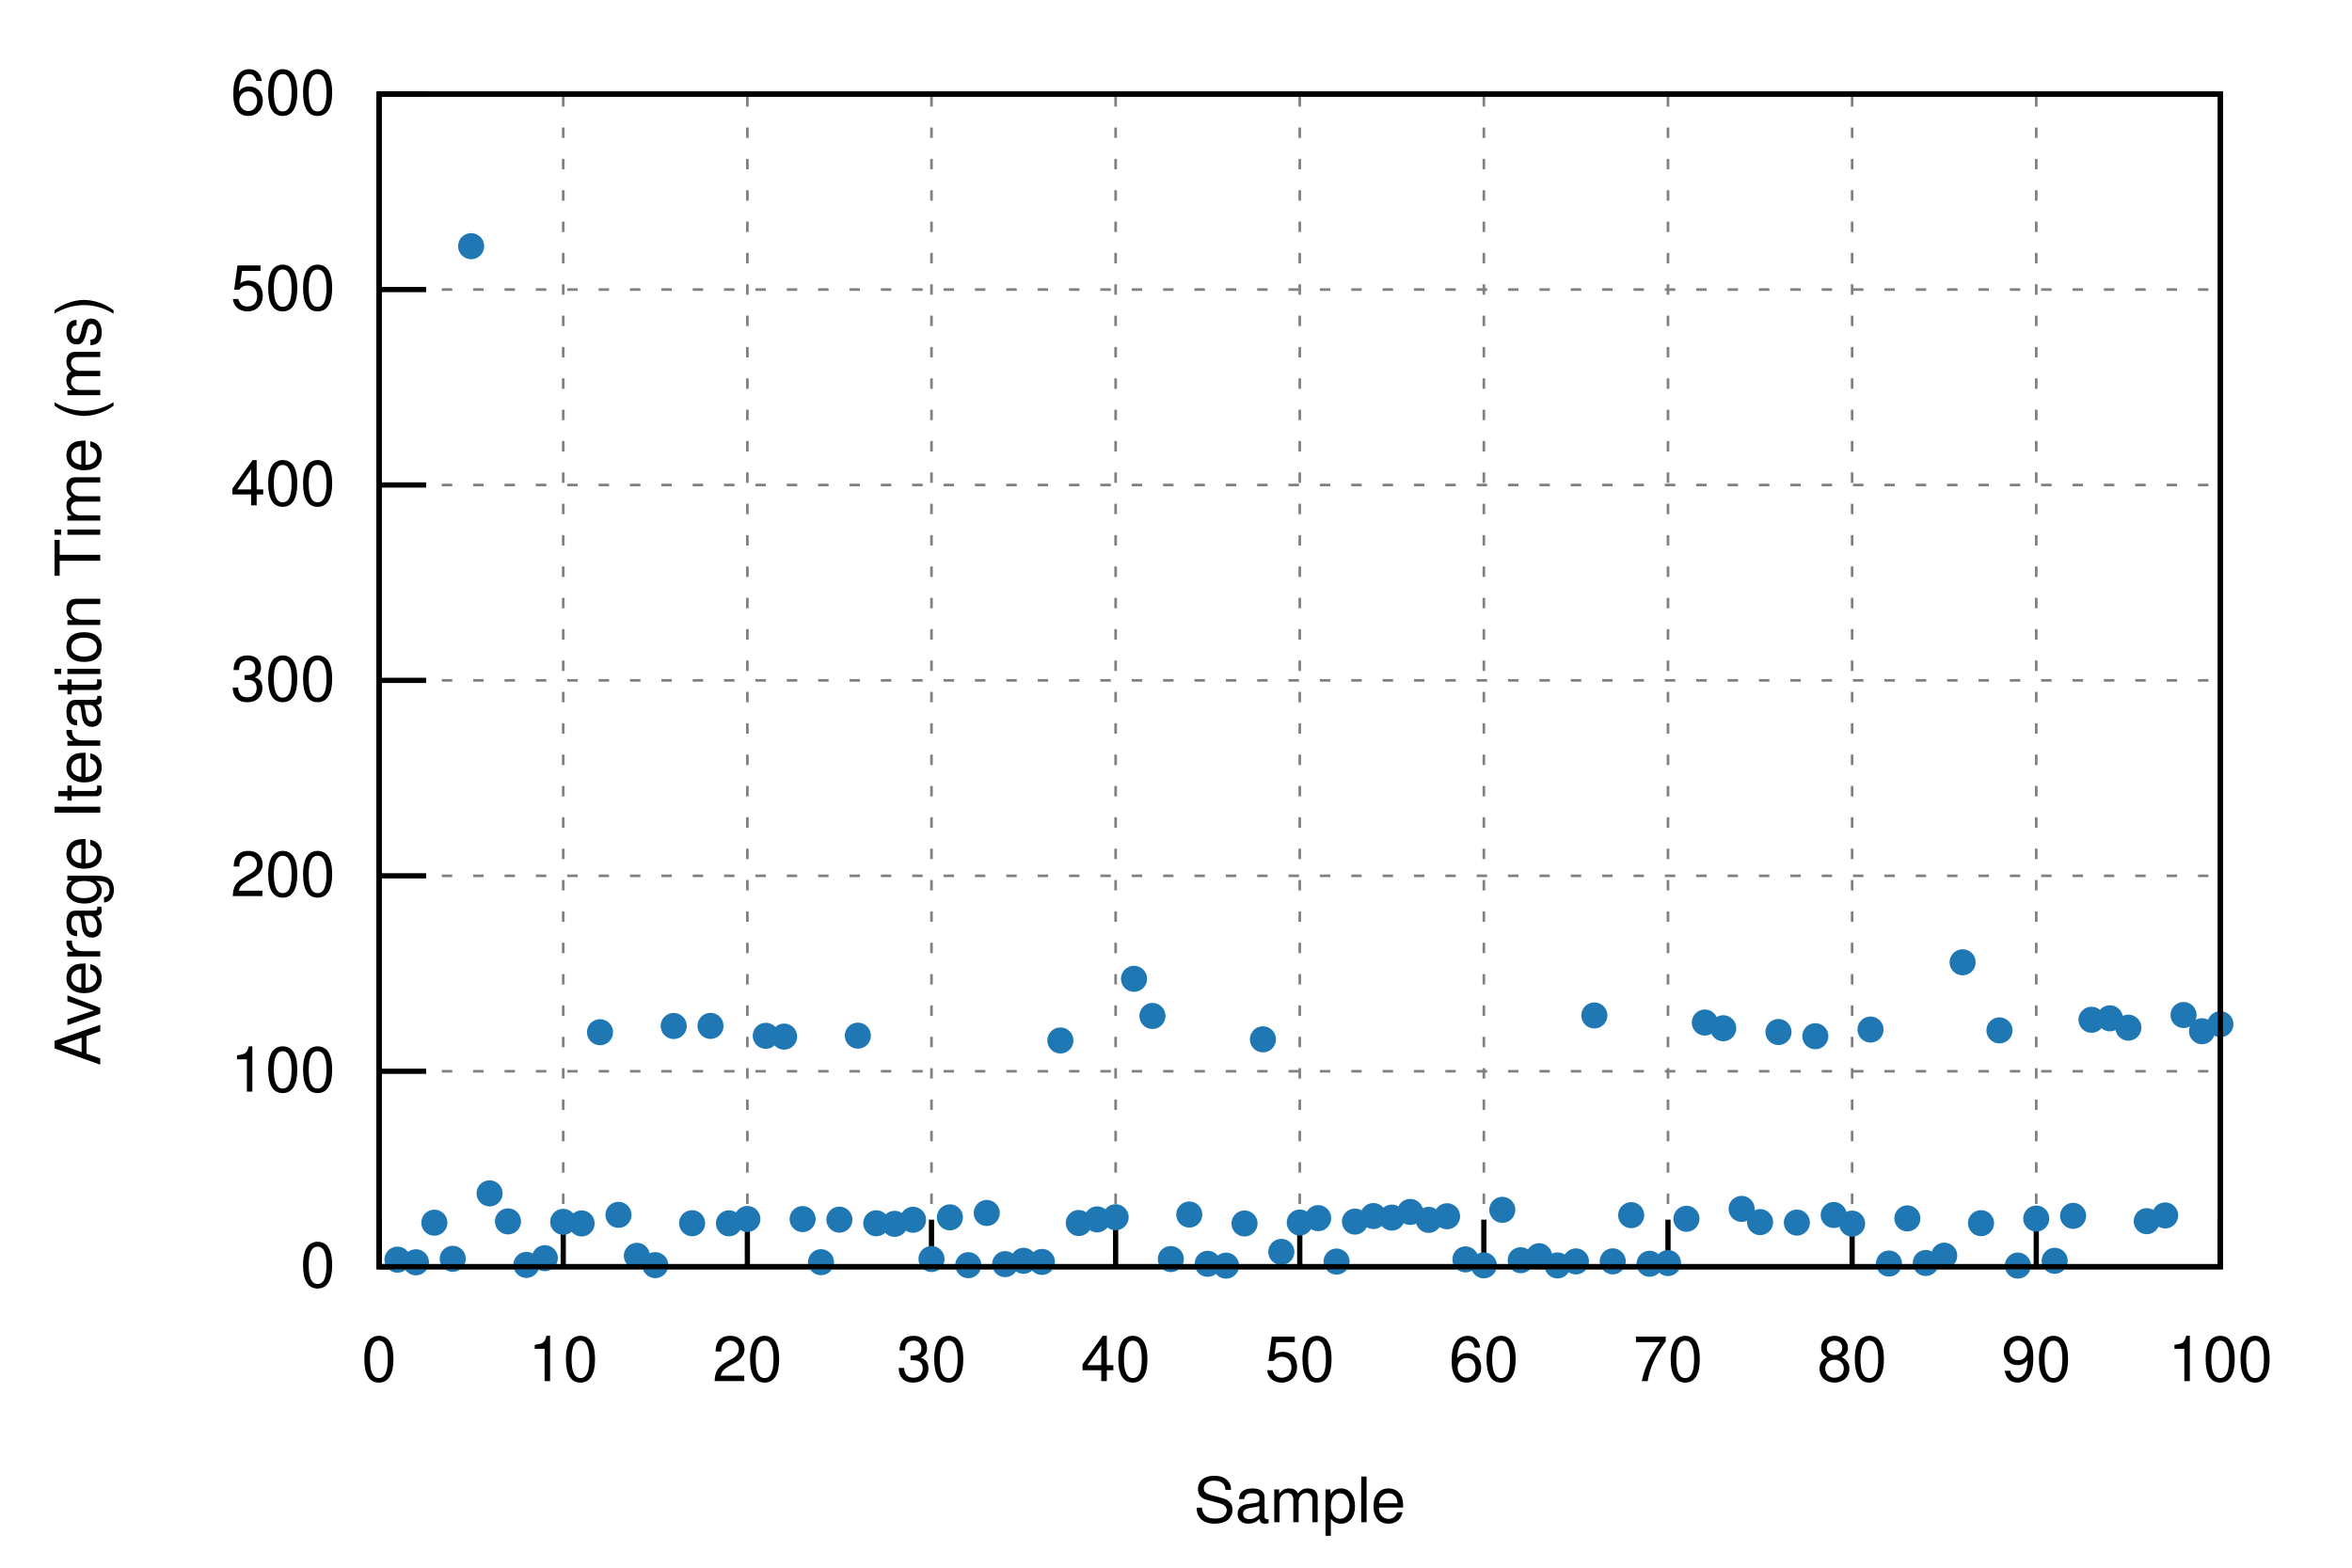
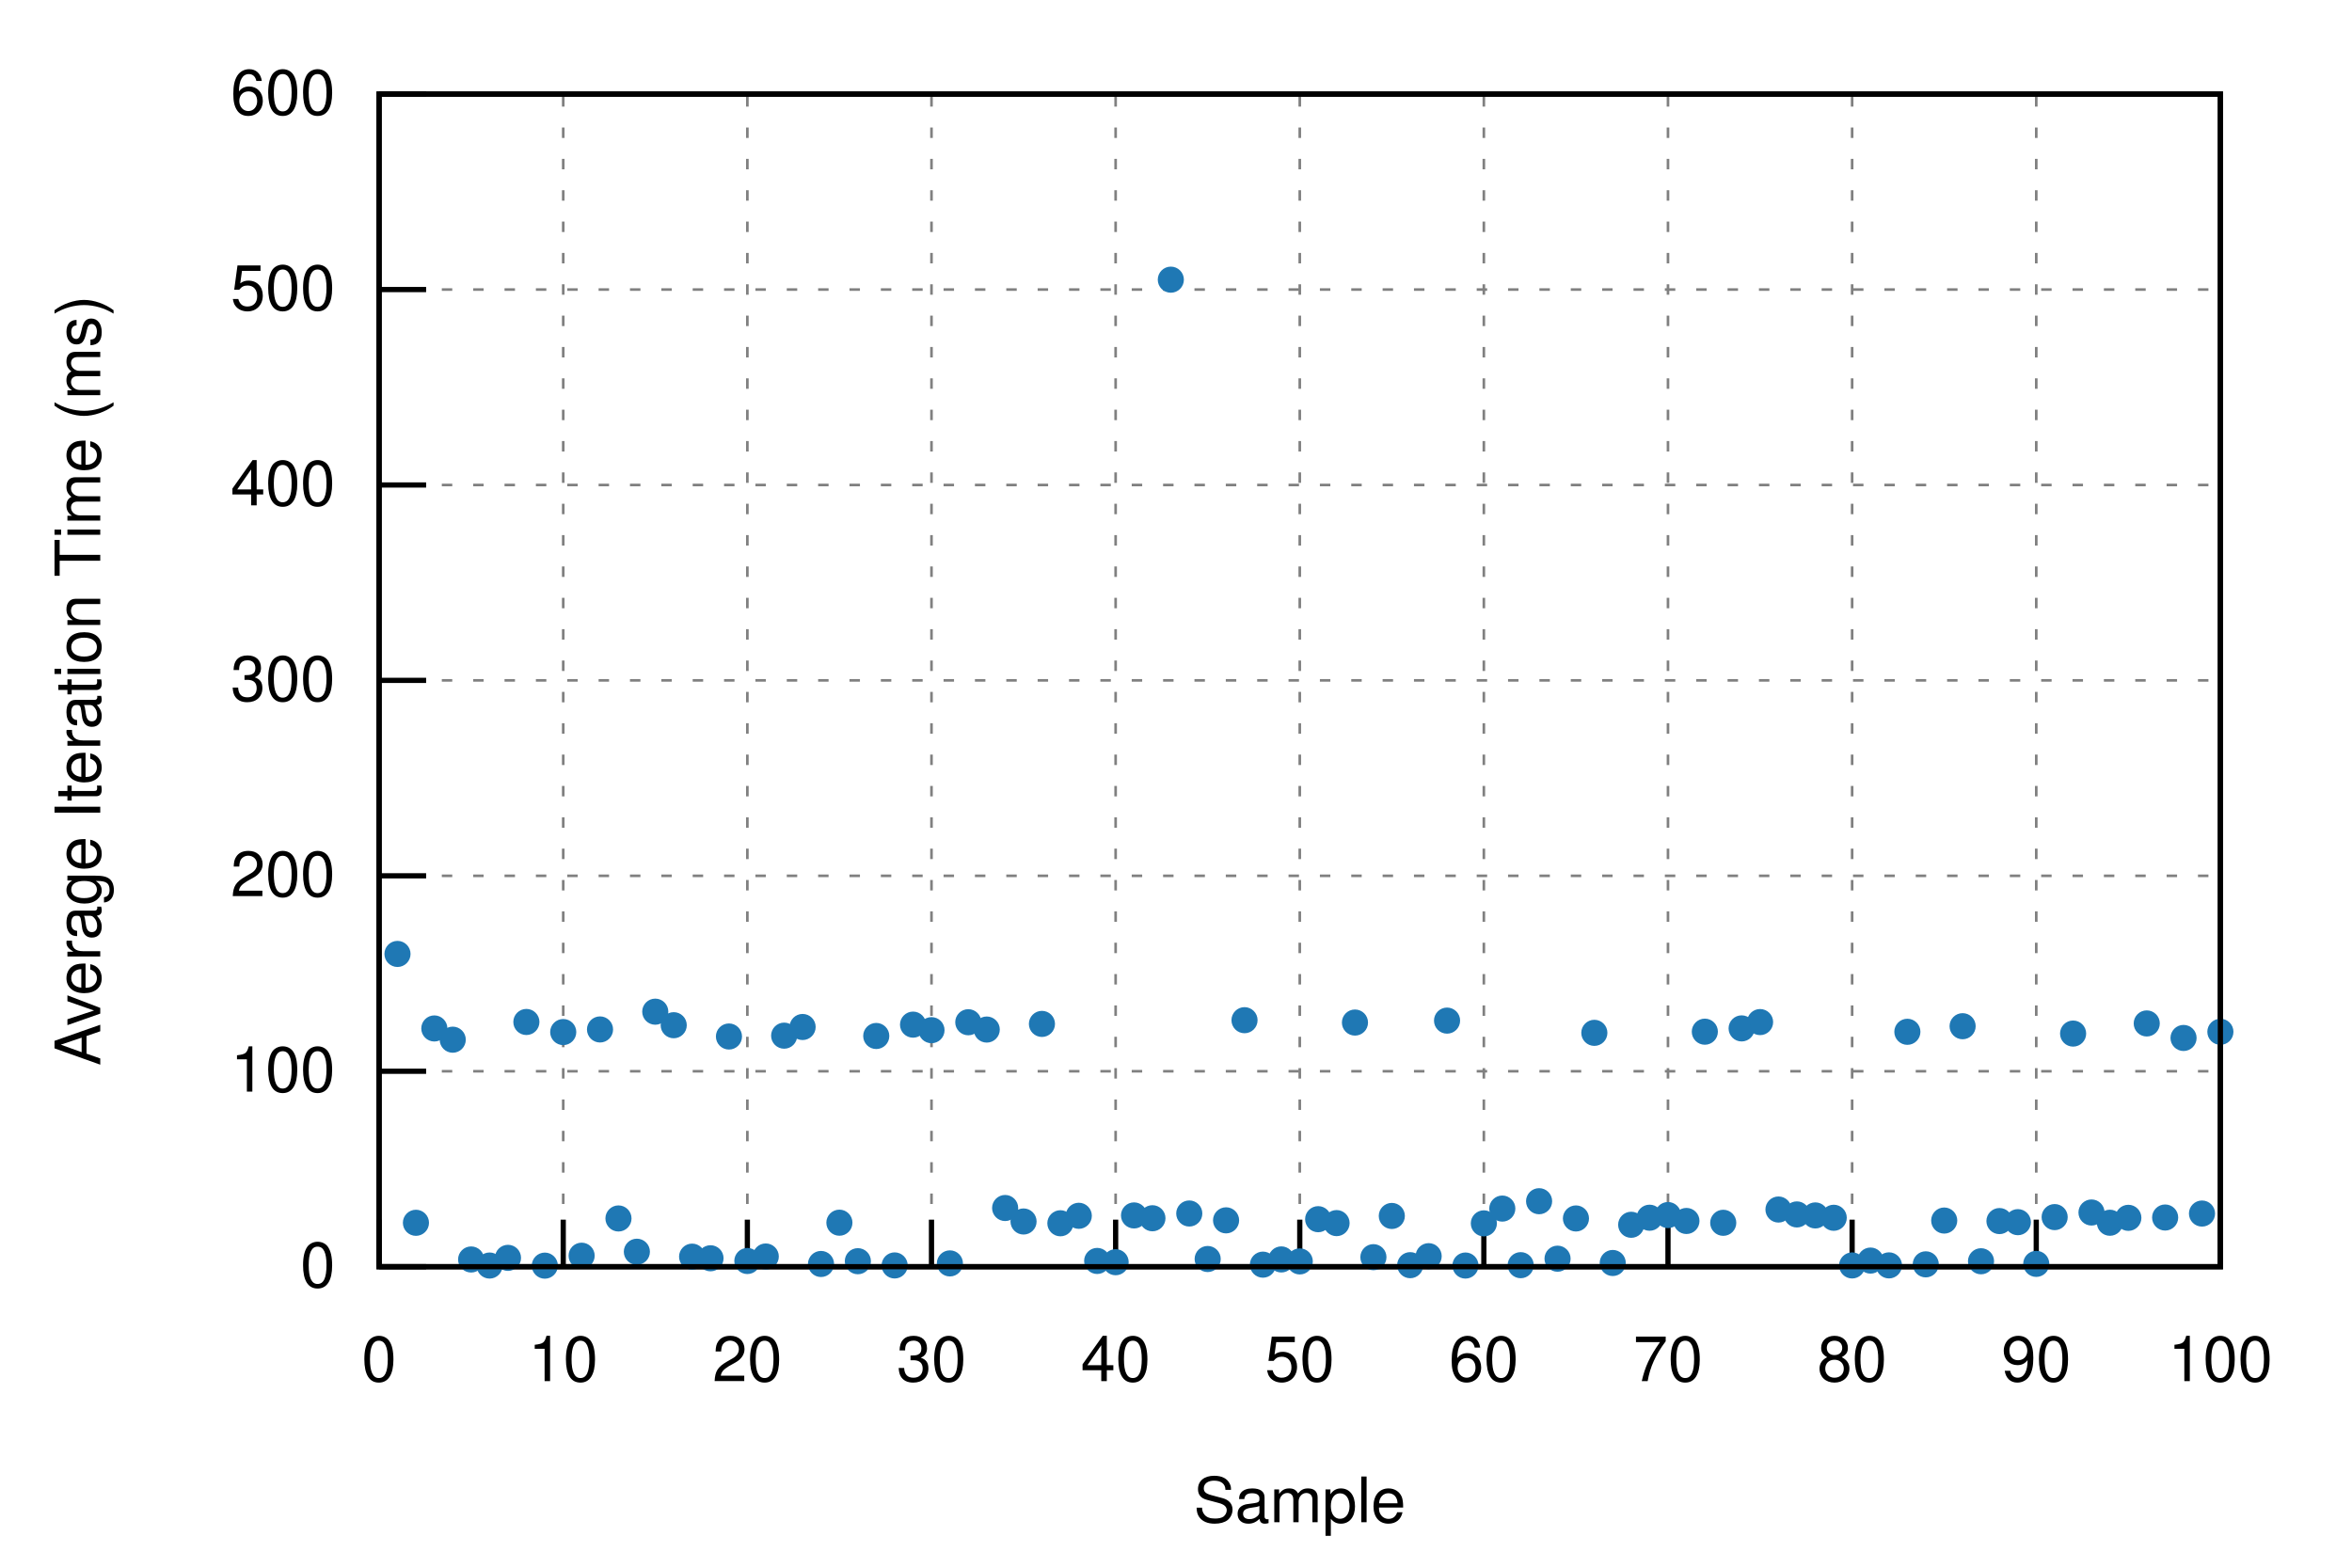
<svg xmlns="http://www.w3.org/2000/svg" xmlns:xlink="http://www.w3.org/1999/xlink" viewBox="0 0 450 300">
  <g id="gnuplot_canvas">
    <rect x="0" y="0" width="450" height="300" fill="none" />
    <defs>
      <circle id="gpDot" r="0.5" stroke-width="0.5" stroke="currentColor" />
      <path id="gpPt0" stroke-width="0.222" stroke="currentColor" d="M-1,0 h2 M0,-1 v2" />
      <path id="gpPt1" stroke-width="0.222" stroke="currentColor" d="M-1,-1 L1,1 M1,-1 L-1,1" />
      <path id="gpPt2" stroke-width="0.222" stroke="currentColor" d="M-1,0 L1,0 M0,-1 L0,1 M-1,-1 L1,1 M-1,1 L1,-1" />
      <rect id="gpPt3" stroke-width="0.222" stroke="currentColor" x="-1" y="-1" width="2" height="2" />
      <rect id="gpPt4" stroke-width="0.222" stroke="currentColor" fill="currentColor" x="-1" y="-1" width="2" height="2" />
      <circle id="gpPt5" stroke-width="0.222" stroke="currentColor" cx="0" cy="0" r="1" />
      <use xlink:href="#gpPt5" id="gpPt6" fill="currentColor" stroke="none" />
      <path id="gpPt7" stroke-width="0.222" stroke="currentColor" d="M0,-1.33 L-1.33,0.67 L1.33,0.67 z" />
      <use xlink:href="#gpPt7" id="gpPt8" fill="currentColor" stroke="none" />
      <use xlink:href="#gpPt7" id="gpPt9" stroke="currentColor" transform="rotate(180)" />
      <use xlink:href="#gpPt9" id="gpPt10" fill="currentColor" stroke="none" />
      <use xlink:href="#gpPt3" id="gpPt11" stroke="currentColor" transform="rotate(45)" />
      <use xlink:href="#gpPt11" id="gpPt12" fill="currentColor" stroke="none" />
      <path id="gpPt13" stroke-width="0.222" stroke="currentColor" d="M0,1.330 L1.265,0.411 L0.782,-1.067 L-0.782,-1.076 L-1.265,0.411 z" />
      <use xlink:href="#gpPt13" id="gpPt14" fill="currentColor" stroke="none" />
      <filter id="textbox" filterUnits="objectBoundingBox" x="0" y="0" height="1" width="1">
        <feFlood flood-color="white" flood-opacity="1" result="bgnd" />
        <feComposite in="SourceGraphic" in2="bgnd" operator="atop" />
      </filter>
      <filter id="greybox" filterUnits="objectBoundingBox" x="0" y="0" height="1" width="1">
        <feFlood flood-color="lightgrey" flood-opacity="1" result="grey" />
        <feComposite in="SourceGraphic" in2="grey" operator="atop" />
      </filter>
    </defs>
    <g fill="none" color="white" stroke="currentColor" stroke-width="1.00" stroke-linecap="butt" stroke-linejoin="miter">
</g>
    <g fill="none" color="black" stroke="currentColor" stroke-width="1.00" stroke-linecap="butt" stroke-linejoin="miter">
</g>
    <g fill="none" color="black" stroke="black" stroke-width="0.50" stroke-linecap="butt" stroke-linejoin="miter">
</g>
    <g fill="none" color="gray" stroke="currentColor" stroke-width="0.50" stroke-linecap="butt" stroke-linejoin="miter">
      <path stroke="gray" stroke-dasharray="2,4" class="gridline" d="M72.53,242.40 L424.82,242.40  " />
    </g>
    <g fill="none" color="gray" stroke="gray" stroke-width="1.00" stroke-linecap="butt" stroke-linejoin="miter">
</g>
    <g fill="none" color="black" stroke="currentColor" stroke-width="1.00" stroke-linecap="butt" stroke-linejoin="miter">
      <path stroke="black" d="M72.53,242.40 L81.53,242.40  " />
      <g transform="translate(64.14,246.30)" stroke="none" fill="black" font-family="Helvetica" font-size="12.00" text-anchor="end">
        <text>
          <tspan font-family="Helvetica"> 0</tspan>
        </text>
      </g>
    </g>
    <g fill="none" color="black" stroke="currentColor" stroke-width="1.00" stroke-linecap="butt" stroke-linejoin="miter">
</g>
    <g fill="none" color="black" stroke="black" stroke-width="0.50" stroke-linecap="butt" stroke-linejoin="miter">
</g>
    <g fill="none" color="gray" stroke="currentColor" stroke-width="0.50" stroke-linecap="butt" stroke-linejoin="miter">
      <path stroke="gray" stroke-dasharray="2,4" class="gridline" d="M72.53,205.00 L424.82,205.00  " />
    </g>
    <g fill="none" color="gray" stroke="gray" stroke-width="1.00" stroke-linecap="butt" stroke-linejoin="miter">
</g>
    <g fill="none" color="black" stroke="currentColor" stroke-width="1.00" stroke-linecap="butt" stroke-linejoin="miter">
      <path stroke="black" d="M72.53,205.00 L81.53,205.00  " />
      <g transform="translate(64.14,208.90)" stroke="none" fill="black" font-family="Helvetica" font-size="12.00" text-anchor="end">
        <text>
          <tspan font-family="Helvetica"> 100</tspan>
        </text>
      </g>
    </g>
    <g fill="none" color="black" stroke="currentColor" stroke-width="1.00" stroke-linecap="butt" stroke-linejoin="miter">
</g>
    <g fill="none" color="black" stroke="black" stroke-width="0.50" stroke-linecap="butt" stroke-linejoin="miter">
</g>
    <g fill="none" color="gray" stroke="currentColor" stroke-width="0.50" stroke-linecap="butt" stroke-linejoin="miter">
      <path stroke="gray" stroke-dasharray="2,4" class="gridline" d="M72.53,167.60 L424.82,167.60  " />
    </g>
    <g fill="none" color="gray" stroke="gray" stroke-width="1.00" stroke-linecap="butt" stroke-linejoin="miter">
</g>
    <g fill="none" color="black" stroke="currentColor" stroke-width="1.00" stroke-linecap="butt" stroke-linejoin="miter">
      <path stroke="black" d="M72.53,167.60 L81.53,167.60  " />
      <g transform="translate(64.14,171.50)" stroke="none" fill="black" font-family="Helvetica" font-size="12.00" text-anchor="end">
        <text>
          <tspan font-family="Helvetica"> 200</tspan>
        </text>
      </g>
    </g>
    <g fill="none" color="black" stroke="currentColor" stroke-width="1.00" stroke-linecap="butt" stroke-linejoin="miter">
</g>
    <g fill="none" color="black" stroke="black" stroke-width="0.50" stroke-linecap="butt" stroke-linejoin="miter">
</g>
    <g fill="none" color="gray" stroke="currentColor" stroke-width="0.50" stroke-linecap="butt" stroke-linejoin="miter">
      <path stroke="gray" stroke-dasharray="2,4" class="gridline" d="M72.53,130.20 L424.82,130.20  " />
    </g>
    <g fill="none" color="gray" stroke="gray" stroke-width="1.00" stroke-linecap="butt" stroke-linejoin="miter">
</g>
    <g fill="none" color="black" stroke="currentColor" stroke-width="1.00" stroke-linecap="butt" stroke-linejoin="miter">
      <path stroke="black" d="M72.53,130.20 L81.53,130.20  " />
      <g transform="translate(64.14,134.10)" stroke="none" fill="black" font-family="Helvetica" font-size="12.00" text-anchor="end">
        <text>
          <tspan font-family="Helvetica"> 300</tspan>
        </text>
      </g>
    </g>
    <g fill="none" color="black" stroke="currentColor" stroke-width="1.00" stroke-linecap="butt" stroke-linejoin="miter">
</g>
    <g fill="none" color="black" stroke="black" stroke-width="0.50" stroke-linecap="butt" stroke-linejoin="miter">
</g>
    <g fill="none" color="gray" stroke="currentColor" stroke-width="0.50" stroke-linecap="butt" stroke-linejoin="miter">
      <path stroke="gray" stroke-dasharray="2,4" class="gridline" d="M72.53,92.81 L424.82,92.81  " />
    </g>
    <g fill="none" color="gray" stroke="gray" stroke-width="1.00" stroke-linecap="butt" stroke-linejoin="miter">
</g>
    <g fill="none" color="black" stroke="currentColor" stroke-width="1.00" stroke-linecap="butt" stroke-linejoin="miter">
      <path stroke="black" d="M72.53,92.81 L81.53,92.81  " />
      <g transform="translate(64.14,96.71)" stroke="none" fill="black" font-family="Helvetica" font-size="12.00" text-anchor="end">
        <text>
          <tspan font-family="Helvetica"> 400</tspan>
        </text>
      </g>
    </g>
    <g fill="none" color="black" stroke="currentColor" stroke-width="1.00" stroke-linecap="butt" stroke-linejoin="miter">
</g>
    <g fill="none" color="black" stroke="black" stroke-width="0.50" stroke-linecap="butt" stroke-linejoin="miter">
</g>
    <g fill="none" color="gray" stroke="currentColor" stroke-width="0.50" stroke-linecap="butt" stroke-linejoin="miter">
      <path stroke="gray" stroke-dasharray="2,4" class="gridline" d="M72.53,55.41 L424.82,55.41  " />
    </g>
    <g fill="none" color="gray" stroke="gray" stroke-width="1.00" stroke-linecap="butt" stroke-linejoin="miter">
</g>
    <g fill="none" color="black" stroke="currentColor" stroke-width="1.00" stroke-linecap="butt" stroke-linejoin="miter">
      <path stroke="black" d="M72.53,55.41 L81.53,55.41  " />
      <g transform="translate(64.14,59.31)" stroke="none" fill="black" font-family="Helvetica" font-size="12.00" text-anchor="end">
        <text>
          <tspan font-family="Helvetica"> 500</tspan>
        </text>
      </g>
    </g>
    <g fill="none" color="black" stroke="currentColor" stroke-width="1.00" stroke-linecap="butt" stroke-linejoin="miter">
</g>
    <g fill="none" color="black" stroke="black" stroke-width="0.50" stroke-linecap="butt" stroke-linejoin="miter">
</g>
    <g fill="none" color="gray" stroke="currentColor" stroke-width="0.50" stroke-linecap="butt" stroke-linejoin="miter">
      <path stroke="gray" stroke-dasharray="2,4" class="gridline" d="M72.53,18.01 L424.82,18.01  " />
    </g>
    <g fill="none" color="gray" stroke="gray" stroke-width="1.00" stroke-linecap="butt" stroke-linejoin="miter">
</g>
    <g fill="none" color="black" stroke="currentColor" stroke-width="1.00" stroke-linecap="butt" stroke-linejoin="miter">
      <path stroke="black" d="M72.53,18.01 L81.53,18.01  " />
      <g transform="translate(64.14,21.91)" stroke="none" fill="black" font-family="Helvetica" font-size="12.00" text-anchor="end">
        <text>
          <tspan font-family="Helvetica"> 600</tspan>
        </text>
      </g>
    </g>
    <g fill="none" color="black" stroke="currentColor" stroke-width="1.00" stroke-linecap="butt" stroke-linejoin="miter">
</g>
    <g fill="none" color="black" stroke="black" stroke-width="0.50" stroke-linecap="butt" stroke-linejoin="miter">
</g>
    <g fill="none" color="gray" stroke="currentColor" stroke-width="0.50" stroke-linecap="butt" stroke-linejoin="miter">
      <path stroke="gray" stroke-dasharray="2,4" class="gridline" d="M72.53,242.40 L72.53,18.01  " />
    </g>
    <g fill="none" color="gray" stroke="gray" stroke-width="1.00" stroke-linecap="butt" stroke-linejoin="miter">
</g>
    <g fill="none" color="black" stroke="currentColor" stroke-width="1.00" stroke-linecap="butt" stroke-linejoin="miter">
      <path stroke="black" d="M72.53,242.40 L72.53,233.40  " />
      <g transform="translate(72.53,264.30)" stroke="none" fill="black" font-family="Helvetica" font-size="12.00" text-anchor="middle">
        <text>
          <tspan font-family="Helvetica"> 0</tspan>
        </text>
      </g>
    </g>
    <g fill="none" color="black" stroke="currentColor" stroke-width="1.00" stroke-linecap="butt" stroke-linejoin="miter">
</g>
    <g fill="none" color="black" stroke="black" stroke-width="0.50" stroke-linecap="butt" stroke-linejoin="miter">
</g>
    <g fill="none" color="gray" stroke="currentColor" stroke-width="0.50" stroke-linecap="butt" stroke-linejoin="miter">
      <path stroke="gray" stroke-dasharray="2,4" class="gridline" d="M107.76,242.40 L107.76,18.01  " />
    </g>
    <g fill="none" color="gray" stroke="gray" stroke-width="1.00" stroke-linecap="butt" stroke-linejoin="miter">
</g>
    <g fill="none" color="black" stroke="currentColor" stroke-width="1.00" stroke-linecap="butt" stroke-linejoin="miter">
      <path stroke="black" d="M107.76,242.40 L107.76,233.40  " />
      <g transform="translate(107.76,264.30)" stroke="none" fill="black" font-family="Helvetica" font-size="12.00" text-anchor="middle">
        <text>
          <tspan font-family="Helvetica"> 10</tspan>
        </text>
      </g>
    </g>
    <g fill="none" color="black" stroke="currentColor" stroke-width="1.00" stroke-linecap="butt" stroke-linejoin="miter">
</g>
    <g fill="none" color="black" stroke="black" stroke-width="0.50" stroke-linecap="butt" stroke-linejoin="miter">
</g>
    <g fill="none" color="gray" stroke="currentColor" stroke-width="0.50" stroke-linecap="butt" stroke-linejoin="miter">
      <path stroke="gray" stroke-dasharray="2,4" class="gridline" d="M142.99,242.40 L142.99,18.01  " />
    </g>
    <g fill="none" color="gray" stroke="gray" stroke-width="1.00" stroke-linecap="butt" stroke-linejoin="miter">
</g>
    <g fill="none" color="black" stroke="currentColor" stroke-width="1.00" stroke-linecap="butt" stroke-linejoin="miter">
      <path stroke="black" d="M142.99,242.40 L142.99,233.40  " />
      <g transform="translate(142.99,264.30)" stroke="none" fill="black" font-family="Helvetica" font-size="12.00" text-anchor="middle">
        <text>
          <tspan font-family="Helvetica"> 20</tspan>
        </text>
      </g>
    </g>
    <g fill="none" color="black" stroke="currentColor" stroke-width="1.00" stroke-linecap="butt" stroke-linejoin="miter">
</g>
    <g fill="none" color="black" stroke="black" stroke-width="0.50" stroke-linecap="butt" stroke-linejoin="miter">
</g>
    <g fill="none" color="gray" stroke="currentColor" stroke-width="0.50" stroke-linecap="butt" stroke-linejoin="miter">
      <path stroke="gray" stroke-dasharray="2,4" class="gridline" d="M178.22,242.40 L178.22,18.01  " />
    </g>
    <g fill="none" color="gray" stroke="gray" stroke-width="1.00" stroke-linecap="butt" stroke-linejoin="miter">
</g>
    <g fill="none" color="black" stroke="currentColor" stroke-width="1.00" stroke-linecap="butt" stroke-linejoin="miter">
      <path stroke="black" d="M178.22,242.40 L178.22,233.40  " />
      <g transform="translate(178.22,264.30)" stroke="none" fill="black" font-family="Helvetica" font-size="12.00" text-anchor="middle">
        <text>
          <tspan font-family="Helvetica"> 30</tspan>
        </text>
      </g>
    </g>
    <g fill="none" color="black" stroke="currentColor" stroke-width="1.00" stroke-linecap="butt" stroke-linejoin="miter">
</g>
    <g fill="none" color="black" stroke="black" stroke-width="0.50" stroke-linecap="butt" stroke-linejoin="miter">
</g>
    <g fill="none" color="gray" stroke="currentColor" stroke-width="0.50" stroke-linecap="butt" stroke-linejoin="miter">
      <path stroke="gray" stroke-dasharray="2,4" class="gridline" d="M213.45,242.40 L213.45,18.01  " />
    </g>
    <g fill="none" color="gray" stroke="gray" stroke-width="1.00" stroke-linecap="butt" stroke-linejoin="miter">
</g>
    <g fill="none" color="black" stroke="currentColor" stroke-width="1.00" stroke-linecap="butt" stroke-linejoin="miter">
      <path stroke="black" d="M213.45,242.40 L213.45,233.40  " />
      <g transform="translate(213.45,264.30)" stroke="none" fill="black" font-family="Helvetica" font-size="12.00" text-anchor="middle">
        <text>
          <tspan font-family="Helvetica"> 40</tspan>
        </text>
      </g>
    </g>
    <g fill="none" color="black" stroke="currentColor" stroke-width="1.00" stroke-linecap="butt" stroke-linejoin="miter">
</g>
    <g fill="none" color="black" stroke="black" stroke-width="0.50" stroke-linecap="butt" stroke-linejoin="miter">
</g>
    <g fill="none" color="gray" stroke="currentColor" stroke-width="0.50" stroke-linecap="butt" stroke-linejoin="miter">
      <path stroke="gray" stroke-dasharray="2,4" class="gridline" d="M248.68,242.40 L248.68,18.01  " />
    </g>
    <g fill="none" color="gray" stroke="gray" stroke-width="1.00" stroke-linecap="butt" stroke-linejoin="miter">
</g>
    <g fill="none" color="black" stroke="currentColor" stroke-width="1.00" stroke-linecap="butt" stroke-linejoin="miter">
      <path stroke="black" d="M248.68,242.40 L248.68,233.40  " />
      <g transform="translate(248.68,264.30)" stroke="none" fill="black" font-family="Helvetica" font-size="12.00" text-anchor="middle">
        <text>
          <tspan font-family="Helvetica"> 50</tspan>
        </text>
      </g>
    </g>
    <g fill="none" color="black" stroke="currentColor" stroke-width="1.00" stroke-linecap="butt" stroke-linejoin="miter">
</g>
    <g fill="none" color="black" stroke="black" stroke-width="0.50" stroke-linecap="butt" stroke-linejoin="miter">
</g>
    <g fill="none" color="gray" stroke="currentColor" stroke-width="0.50" stroke-linecap="butt" stroke-linejoin="miter">
      <path stroke="gray" stroke-dasharray="2,4" class="gridline" d="M283.90,242.40 L283.90,18.01  " />
    </g>
    <g fill="none" color="gray" stroke="gray" stroke-width="1.00" stroke-linecap="butt" stroke-linejoin="miter">
</g>
    <g fill="none" color="black" stroke="currentColor" stroke-width="1.00" stroke-linecap="butt" stroke-linejoin="miter">
      <path stroke="black" d="M283.90,242.40 L283.90,233.40  " />
      <g transform="translate(283.90,264.30)" stroke="none" fill="black" font-family="Helvetica" font-size="12.00" text-anchor="middle">
        <text>
          <tspan font-family="Helvetica"> 60</tspan>
        </text>
      </g>
    </g>
    <g fill="none" color="black" stroke="currentColor" stroke-width="1.00" stroke-linecap="butt" stroke-linejoin="miter">
</g>
    <g fill="none" color="black" stroke="black" stroke-width="0.50" stroke-linecap="butt" stroke-linejoin="miter">
</g>
    <g fill="none" color="gray" stroke="currentColor" stroke-width="0.50" stroke-linecap="butt" stroke-linejoin="miter">
      <path stroke="gray" stroke-dasharray="2,4" class="gridline" d="M319.13,242.40 L319.13,18.01  " />
    </g>
    <g fill="none" color="gray" stroke="gray" stroke-width="1.00" stroke-linecap="butt" stroke-linejoin="miter">
</g>
    <g fill="none" color="black" stroke="currentColor" stroke-width="1.00" stroke-linecap="butt" stroke-linejoin="miter">
      <path stroke="black" d="M319.13,242.40 L319.13,233.40  " />
      <g transform="translate(319.13,264.30)" stroke="none" fill="black" font-family="Helvetica" font-size="12.00" text-anchor="middle">
        <text>
          <tspan font-family="Helvetica"> 70</tspan>
        </text>
      </g>
    </g>
    <g fill="none" color="black" stroke="currentColor" stroke-width="1.00" stroke-linecap="butt" stroke-linejoin="miter">
</g>
    <g fill="none" color="black" stroke="black" stroke-width="0.50" stroke-linecap="butt" stroke-linejoin="miter">
</g>
    <g fill="none" color="gray" stroke="currentColor" stroke-width="0.50" stroke-linecap="butt" stroke-linejoin="miter">
      <path stroke="gray" stroke-dasharray="2,4" class="gridline" d="M354.36,242.40 L354.36,18.01  " />
    </g>
    <g fill="none" color="gray" stroke="gray" stroke-width="1.00" stroke-linecap="butt" stroke-linejoin="miter">
</g>
    <g fill="none" color="black" stroke="currentColor" stroke-width="1.00" stroke-linecap="butt" stroke-linejoin="miter">
      <path stroke="black" d="M354.36,242.40 L354.36,233.40  " />
      <g transform="translate(354.36,264.30)" stroke="none" fill="black" font-family="Helvetica" font-size="12.00" text-anchor="middle">
        <text>
          <tspan font-family="Helvetica"> 80</tspan>
        </text>
      </g>
    </g>
    <g fill="none" color="black" stroke="currentColor" stroke-width="1.00" stroke-linecap="butt" stroke-linejoin="miter">
</g>
    <g fill="none" color="black" stroke="black" stroke-width="0.50" stroke-linecap="butt" stroke-linejoin="miter">
</g>
    <g fill="none" color="gray" stroke="currentColor" stroke-width="0.50" stroke-linecap="butt" stroke-linejoin="miter">
      <path stroke="gray" stroke-dasharray="2,4" class="gridline" d="M389.59,242.40 L389.59,18.01  " />
    </g>
    <g fill="none" color="gray" stroke="gray" stroke-width="1.00" stroke-linecap="butt" stroke-linejoin="miter">
</g>
    <g fill="none" color="black" stroke="currentColor" stroke-width="1.00" stroke-linecap="butt" stroke-linejoin="miter">
      <path stroke="black" d="M389.59,242.40 L389.59,233.40  " />
      <g transform="translate(389.59,264.30)" stroke="none" fill="black" font-family="Helvetica" font-size="12.00" text-anchor="middle">
        <text>
          <tspan font-family="Helvetica"> 90</tspan>
        </text>
      </g>
    </g>
    <g fill="none" color="black" stroke="currentColor" stroke-width="1.00" stroke-linecap="butt" stroke-linejoin="miter">
</g>
    <g fill="none" color="black" stroke="black" stroke-width="0.50" stroke-linecap="butt" stroke-linejoin="miter">
</g>
    <g fill="none" color="gray" stroke="currentColor" stroke-width="0.50" stroke-linecap="butt" stroke-linejoin="miter">
      <path stroke="gray" stroke-dasharray="2,4" class="gridline" d="M424.82,242.40 L424.82,18.01  " />
    </g>
    <g fill="none" color="gray" stroke="gray" stroke-width="1.00" stroke-linecap="butt" stroke-linejoin="miter">
</g>
    <g fill="none" color="black" stroke="currentColor" stroke-width="1.00" stroke-linecap="butt" stroke-linejoin="miter">
      <path stroke="black" d="M424.82,242.40 L424.82,233.40  " />
      <g transform="translate(424.82,264.30)" stroke="none" fill="black" font-family="Helvetica" font-size="12.00" text-anchor="middle">
        <text>
          <tspan font-family="Helvetica"> 100</tspan>
        </text>
      </g>
    </g>
    <g fill="none" color="black" stroke="currentColor" stroke-width="1.00" stroke-linecap="butt" stroke-linejoin="miter">
</g>
    <g fill="none" color="black" stroke="currentColor" stroke-width="1.00" stroke-linecap="butt" stroke-linejoin="miter">
      <path stroke="black" d="M72.53,18.01 L72.53,242.40 L424.82,242.40 L424.82,18.01 L72.53,18.01 Z  " />
    </g>
    <g fill="none" color="black" stroke="currentColor" stroke-width="1.00" stroke-linecap="butt" stroke-linejoin="miter">
      <g transform="translate(19.18,130.21) rotate(270)" stroke="none" fill="black" font-family="Helvetica" font-size="12.00" text-anchor="middle">
        <text>
          <tspan font-family="Helvetica">Average Iteration Time (ms)</tspan>
        </text>
      </g>
    </g>
    <g fill="none" color="black" stroke="currentColor" stroke-width="1.00" stroke-linecap="butt" stroke-linejoin="miter">
      <g transform="translate(248.67,291.30)" stroke="none" fill="black" font-family="Helvetica" font-size="12.00" text-anchor="middle">
        <text>
          <tspan font-family="Helvetica">Sample</tspan>
        </text>
      </g>
    </g>
    <g fill="none" color="black" stroke="currentColor" stroke-width="1.00" stroke-linecap="butt" stroke-linejoin="miter">
</g>
    <g id="gnuplot_plot_1" fill="none">
      <g fill="none" color="black" stroke="currentColor" stroke-width="1.00" stroke-linecap="butt" stroke-linejoin="miter">
-         <use xlink:href="#gpPt6" transform="translate(76.05,241.05) scale(2.25)" color="rgb( 31, 120, 180)" />
-         <use xlink:href="#gpPt6" transform="translate(79.58,241.56) scale(2.25)" color="rgb( 31, 120, 180)" />
-         <use xlink:href="#gpPt6" transform="translate(83.10,233.98) scale(2.25)" color="rgb( 31, 120, 180)" />
-         <use xlink:href="#gpPt6" transform="translate(86.62,240.89) scale(2.25)" color="rgb( 31, 120, 180)" />
-         <use xlink:href="#gpPt6" transform="translate(90.14,47.11) scale(2.25)" color="rgb( 31, 120, 180)" />
-         <use xlink:href="#gpPt6" transform="translate(93.67,228.37) scale(2.25)" color="rgb( 31, 120, 180)" />
-         <use xlink:href="#gpPt6" transform="translate(97.19,233.73) scale(2.25)" color="rgb( 31, 120, 180)" />
-         <use xlink:href="#gpPt6" transform="translate(100.71,242.06) scale(2.25)" color="rgb( 31, 120, 180)" />
-         <use xlink:href="#gpPt6" transform="translate(104.24,240.77) scale(2.25)" color="rgb( 31, 120, 180)" />
-         <use xlink:href="#gpPt6" transform="translate(107.76,233.82) scale(2.25)" color="rgb( 31, 120, 180)" />
-         <use xlink:href="#gpPt6" transform="translate(111.28,234.12) scale(2.25)" color="rgb( 31, 120, 180)" />
-         <use xlink:href="#gpPt6" transform="translate(114.80,197.53) scale(2.25)" color="rgb( 31, 120, 180)" />
-         <use xlink:href="#gpPt6" transform="translate(118.33,232.48) scale(2.25)" color="rgb( 31, 120, 180)" />
-         <use xlink:href="#gpPt6" transform="translate(121.85,240.32) scale(2.25)" color="rgb( 31, 120, 180)" />
-         <use xlink:href="#gpPt6" transform="translate(125.37,242.10) scale(2.25)" color="rgb( 31, 120, 180)" />
-         <use xlink:href="#gpPt6" transform="translate(128.90,196.34) scale(2.25)" color="rgb( 31, 120, 180)" />
-         <use xlink:href="#gpPt6" transform="translate(132.42,234.08) scale(2.25)" color="rgb( 31, 120, 180)" />
-         <use xlink:href="#gpPt6" transform="translate(135.94,196.32) scale(2.25)" color="rgb( 31, 120, 180)" />
-         <use xlink:href="#gpPt6" transform="translate(139.47,234.10) scale(2.25)" color="rgb( 31, 120, 180)" />
-         <use xlink:href="#gpPt6" transform="translate(142.99,233.27) scale(2.25)" color="rgb( 31, 120, 180)" />
-         <use xlink:href="#gpPt6" transform="translate(146.51,198.22) scale(2.25)" color="rgb( 31, 120, 180)" />
-         <use xlink:href="#gpPt6" transform="translate(150.03,198.37) scale(2.25)" color="rgb( 31, 120, 180)" />
-         <use xlink:href="#gpPt6" transform="translate(153.56,233.29) scale(2.25)" color="rgb( 31, 120, 180)" />
-         <use xlink:href="#gpPt6" transform="translate(157.08,241.54) scale(2.25)" color="rgb( 31, 120, 180)" />
-         <use xlink:href="#gpPt6" transform="translate(160.60,233.40) scale(2.25)" color="rgb( 31, 120, 180)" />
-         <use xlink:href="#gpPt6" transform="translate(164.13,198.19) scale(2.25)" color="rgb( 31, 120, 180)" />
-         <use xlink:href="#gpPt6" transform="translate(167.65,234.09) scale(2.25)" color="rgb( 31, 120, 180)" />
-         <use xlink:href="#gpPt6" transform="translate(171.17,234.20) scale(2.25)" color="rgb( 31, 120, 180)" />
-         <use xlink:href="#gpPt6" transform="translate(174.69,233.42) scale(2.25)" color="rgb( 31, 120, 180)" />
-         <use xlink:href="#gpPt6" transform="translate(178.22,240.93) scale(2.25)" color="rgb( 31, 120, 180)" />
-         <use xlink:href="#gpPt6" transform="translate(181.74,232.96) scale(2.25)" color="rgb( 31, 120, 180)" />
-         <use xlink:href="#gpPt6" transform="translate(185.26,242.11) scale(2.25)" color="rgb( 31, 120, 180)" />
-         <use xlink:href="#gpPt6" transform="translate(188.79,232.12) scale(2.25)" color="rgb( 31, 120, 180)" />
-         <use xlink:href="#gpPt6" transform="translate(192.31,241.91) scale(2.25)" color="rgb( 31, 120, 180)" />
-         <use xlink:href="#gpPt6" transform="translate(195.83,241.27) scale(2.25)" color="rgb( 31, 120, 180)" />
-         <use xlink:href="#gpPt6" transform="translate(199.35,241.49) scale(2.25)" color="rgb( 31, 120, 180)" />
-         <use xlink:href="#gpPt6" transform="translate(202.88,199.11) scale(2.25)" color="rgb( 31, 120, 180)" />
-         <use xlink:href="#gpPt6" transform="translate(206.40,234.04) scale(2.25)" color="rgb( 31, 120, 180)" />
-         <use xlink:href="#gpPt6" transform="translate(209.92,233.35) scale(2.25)" color="rgb( 31, 120, 180)" />
-         <use xlink:href="#gpPt6" transform="translate(213.45,232.94) scale(2.25)" color="rgb( 31, 120, 180)" />
-         <use xlink:href="#gpPt6" transform="translate(216.97,187.31) scale(2.25)" color="rgb( 31, 120, 180)" />
-         <use xlink:href="#gpPt6" transform="translate(220.49,194.42) scale(2.25)" color="rgb( 31, 120, 180)" />
-         <use xlink:href="#gpPt6" transform="translate(224.01,240.94) scale(2.25)" color="rgb( 31, 120, 180)" />
-         <use xlink:href="#gpPt6" transform="translate(227.54,232.42) scale(2.25)" color="rgb( 31, 120, 180)" />
-         <use xlink:href="#gpPt6" transform="translate(231.06,241.85) scale(2.25)" color="rgb( 31, 120, 180)" />
-         <use xlink:href="#gpPt6" transform="translate(234.58,242.20) scale(2.25)" color="rgb( 31, 120, 180)" />
-         <use xlink:href="#gpPt6" transform="translate(238.11,234.13) scale(2.25)" color="rgb( 31, 120, 180)" />
-         <use xlink:href="#gpPt6" transform="translate(241.63,198.89) scale(2.25)" color="rgb( 31, 120, 180)" />
-         <use xlink:href="#gpPt6" transform="translate(245.15,239.57) scale(2.25)" color="rgb( 31, 120, 180)" />
-         <use xlink:href="#gpPt6" transform="translate(248.68,233.95) scale(2.25)" color="rgb( 31, 120, 180)" />
-         <use xlink:href="#gpPt6" transform="translate(252.20,233.11) scale(2.25)" color="rgb( 31, 120, 180)" />
-         <use xlink:href="#gpPt6" transform="translate(255.72,241.42) scale(2.25)" color="rgb( 31, 120, 180)" />
-         <use xlink:href="#gpPt6" transform="translate(259.24,233.77) scale(2.25)" color="rgb( 31, 120, 180)" />
-         <use xlink:href="#gpPt6" transform="translate(262.77,232.71) scale(2.25)" color="rgb( 31, 120, 180)" />
-         <use xlink:href="#gpPt6" transform="translate(266.29,233.01) scale(2.25)" color="rgb( 31, 120, 180)" />
-         <use xlink:href="#gpPt6" transform="translate(269.81,231.92) scale(2.25)" color="rgb( 31, 120, 180)" />
-         <use xlink:href="#gpPt6" transform="translate(273.34,233.44) scale(2.25)" color="rgb( 31, 120, 180)" />
-         <use xlink:href="#gpPt6" transform="translate(276.86,232.75) scale(2.25)" color="rgb( 31, 120, 180)" />
-         <use xlink:href="#gpPt6" transform="translate(280.38,241.00) scale(2.25)" color="rgb( 31, 120, 180)" />
-         <use xlink:href="#gpPt6" transform="translate(283.90,242.14) scale(2.25)" color="rgb( 31, 120, 180)" />
-         <use xlink:href="#gpPt6" transform="translate(287.43,231.52) scale(2.25)" color="rgb( 31, 120, 180)" />
-         <use xlink:href="#gpPt6" transform="translate(290.95,241.16) scale(2.25)" color="rgb( 31, 120, 180)" />
-         <use xlink:href="#gpPt6" transform="translate(294.47,240.39) scale(2.25)" color="rgb( 31, 120, 180)" />
-         <use xlink:href="#gpPt6" transform="translate(298.00,242.16) scale(2.25)" color="rgb( 31, 120, 180)" />
-         <use xlink:href="#gpPt6" transform="translate(301.52,241.39) scale(2.25)" color="rgb( 31, 120, 180)" />
-         <use xlink:href="#gpPt6" transform="translate(305.04,194.32) scale(2.25)" color="rgb( 31, 120, 180)" />
-         <use xlink:href="#gpPt6" transform="translate(308.56,241.38) scale(2.25)" color="rgb( 31, 120, 180)" />
-         <use xlink:href="#gpPt6" transform="translate(312.09,232.54) scale(2.25)" color="rgb( 31, 120, 180)" />
-         <use xlink:href="#gpPt6" transform="translate(315.61,241.84) scale(2.25)" color="rgb( 31, 120, 180)" />
-         <use xlink:href="#gpPt6" transform="translate(319.13,241.70) scale(2.25)" color="rgb( 31, 120, 180)" />
-         <use xlink:href="#gpPt6" transform="translate(322.66,233.23) scale(2.25)" color="rgb( 31, 120, 180)" />
-         <use xlink:href="#gpPt6" transform="translate(326.18,195.68) scale(2.25)" color="rgb( 31, 120, 180)" />
-         <use xlink:href="#gpPt6" transform="translate(329.70,196.77) scale(2.25)" color="rgb( 31, 120, 180)" />
-         <use xlink:href="#gpPt6" transform="translate(333.22,231.34) scale(2.25)" color="rgb( 31, 120, 180)" />
-         <use xlink:href="#gpPt6" transform="translate(336.75,233.87) scale(2.25)" color="rgb( 31, 120, 180)" />
-         <use xlink:href="#gpPt6" transform="translate(340.27,197.49) scale(2.25)" color="rgb( 31, 120, 180)" />
-         <use xlink:href="#gpPt6" transform="translate(343.79,233.96) scale(2.25)" color="rgb( 31, 120, 180)" />
-         <use xlink:href="#gpPt6" transform="translate(347.32,198.30) scale(2.25)" color="rgb( 31, 120, 180)" />
-         <use xlink:href="#gpPt6" transform="translate(350.84,232.51) scale(2.25)" color="rgb( 31, 120, 180)" />
-         <use xlink:href="#gpPt6" transform="translate(354.36,234.16) scale(2.25)" color="rgb( 31, 120, 180)" />
-         <use xlink:href="#gpPt6" transform="translate(357.88,197.02) scale(2.25)" color="rgb( 31, 120, 180)" />
-         <use xlink:href="#gpPt6" transform="translate(361.41,241.80) scale(2.25)" color="rgb( 31, 120, 180)" />
-         <use xlink:href="#gpPt6" transform="translate(364.93,233.16) scale(2.25)" color="rgb( 31, 120, 180)" />
-         <use xlink:href="#gpPt6" transform="translate(368.45,241.69) scale(2.25)" color="rgb( 31, 120, 180)" />
-         <use xlink:href="#gpPt6" transform="translate(371.98,240.29) scale(2.25)" color="rgb( 31, 120, 180)" />
-         <use xlink:href="#gpPt6" transform="translate(375.50,184.15) scale(2.25)" color="rgb( 31, 120, 180)" />
-         <use xlink:href="#gpPt6" transform="translate(379.02,234.07) scale(2.25)" color="rgb( 31, 120, 180)" />
-         <use xlink:href="#gpPt6" transform="translate(382.55,197.18) scale(2.25)" color="rgb( 31, 120, 180)" />
-         <use xlink:href="#gpPt6" transform="translate(386.07,242.19) scale(2.25)" color="rgb( 31, 120, 180)" />
-         <use xlink:href="#gpPt6" transform="translate(389.59,233.19) scale(2.25)" color="rgb( 31, 120, 180)" />
-         <use xlink:href="#gpPt6" transform="translate(393.11,241.27) scale(2.25)" color="rgb( 31, 120, 180)" />
-         <use xlink:href="#gpPt6" transform="translate(396.64,232.67) scale(2.25)" color="rgb( 31, 120, 180)" />
-         <use xlink:href="#gpPt6" transform="translate(400.16,195.15) scale(2.25)" color="rgb( 31, 120, 180)" />
-         <use xlink:href="#gpPt6" transform="translate(403.68,194.87) scale(2.25)" color="rgb( 31, 120, 180)" />
-         <use xlink:href="#gpPt6" transform="translate(407.21,196.66) scale(2.25)" color="rgb( 31, 120, 180)" />
-         <use xlink:href="#gpPt6" transform="translate(410.73,233.69) scale(2.25)" color="rgb( 31, 120, 180)" />
-         <use xlink:href="#gpPt6" transform="translate(414.25,232.59) scale(2.25)" color="rgb( 31, 120, 180)" />
-         <use xlink:href="#gpPt6" transform="translate(417.77,194.24) scale(2.25)" color="rgb( 31, 120, 180)" />
-         <use xlink:href="#gpPt6" transform="translate(421.30,197.34) scale(2.25)" color="rgb( 31, 120, 180)" />
-         <use xlink:href="#gpPt6" transform="translate(424.82,195.99) scale(2.25)" color="rgb( 31, 120, 180)" />
+         <use xlink:href="#gpPt6" transform="translate(76.05,182.55) scale(2.25)" color="rgb( 31, 120, 180)" />
+         <use xlink:href="#gpPt6" transform="translate(79.58,234.00) scale(2.25)" color="rgb( 31, 120, 180)" />
+         <use xlink:href="#gpPt6" transform="translate(83.10,196.81) scale(2.25)" color="rgb( 31, 120, 180)" />
+         <use xlink:href="#gpPt6" transform="translate(86.62,198.96) scale(2.25)" color="rgb( 31, 120, 180)" />
+         <use xlink:href="#gpPt6" transform="translate(90.14,241.02) scale(2.25)" color="rgb( 31, 120, 180)" />
+         <use xlink:href="#gpPt6" transform="translate(93.67,242.18) scale(2.25)" color="rgb( 31, 120, 180)" />
+         <use xlink:href="#gpPt6" transform="translate(97.19,240.71) scale(2.25)" color="rgb( 31, 120, 180)" />
+         <use xlink:href="#gpPt6" transform="translate(100.71,195.57) scale(2.25)" color="rgb( 31, 120, 180)" />
+         <use xlink:href="#gpPt6" transform="translate(104.24,242.20) scale(2.25)" color="rgb( 31, 120, 180)" />
+         <use xlink:href="#gpPt6" transform="translate(107.76,197.50) scale(2.25)" color="rgb( 31, 120, 180)" />
+         <use xlink:href="#gpPt6" transform="translate(111.28,240.30) scale(2.25)" color="rgb( 31, 120, 180)" />
+         <use xlink:href="#gpPt6" transform="translate(114.80,197.00) scale(2.25)" color="rgb( 31, 120, 180)" />
+         <use xlink:href="#gpPt6" transform="translate(118.33,233.17) scale(2.25)" color="rgb( 31, 120, 180)" />
+         <use xlink:href="#gpPt6" transform="translate(121.85,239.54) scale(2.25)" color="rgb( 31, 120, 180)" />
+         <use xlink:href="#gpPt6" transform="translate(125.37,193.60) scale(2.25)" color="rgb( 31, 120, 180)" />
+         <use xlink:href="#gpPt6" transform="translate(128.90,196.19) scale(2.25)" color="rgb( 31, 120, 180)" />
+         <use xlink:href="#gpPt6" transform="translate(132.42,240.48) scale(2.25)" color="rgb( 31, 120, 180)" />
+         <use xlink:href="#gpPt6" transform="translate(135.94,240.79) scale(2.25)" color="rgb( 31, 120, 180)" />
+         <use xlink:href="#gpPt6" transform="translate(139.47,198.35) scale(2.25)" color="rgb( 31, 120, 180)" />
+         <use xlink:href="#gpPt6" transform="translate(142.99,241.31) scale(2.25)" color="rgb( 31, 120, 180)" />
+         <use xlink:href="#gpPt6" transform="translate(146.51,240.45) scale(2.25)" color="rgb( 31, 120, 180)" />
+         <use xlink:href="#gpPt6" transform="translate(150.03,198.19) scale(2.25)" color="rgb( 31, 120, 180)" />
+         <use xlink:href="#gpPt6" transform="translate(153.56,196.53) scale(2.25)" color="rgb( 31, 120, 180)" />
+         <use xlink:href="#gpPt6" transform="translate(157.08,241.88) scale(2.25)" color="rgb( 31, 120, 180)" />
+         <use xlink:href="#gpPt6" transform="translate(160.60,233.98) scale(2.25)" color="rgb( 31, 120, 180)" />
+         <use xlink:href="#gpPt6" transform="translate(164.13,241.35) scale(2.25)" color="rgb( 31, 120, 180)" />
+         <use xlink:href="#gpPt6" transform="translate(167.65,198.25) scale(2.25)" color="rgb( 31, 120, 180)" />
+         <use xlink:href="#gpPt6" transform="translate(171.17,242.16) scale(2.25)" color="rgb( 31, 120, 180)" />
+         <use xlink:href="#gpPt6" transform="translate(174.69,196.08) scale(2.25)" color="rgb( 31, 120, 180)" />
+         <use xlink:href="#gpPt6" transform="translate(178.22,197.14) scale(2.25)" color="rgb( 31, 120, 180)" />
+         <use xlink:href="#gpPt6" transform="translate(181.74,241.77) scale(2.25)" color="rgb( 31, 120, 180)" />
+         <use xlink:href="#gpPt6" transform="translate(185.26,195.62) scale(2.25)" color="rgb( 31, 120, 180)" />
+         <use xlink:href="#gpPt6" transform="translate(188.79,197.02) scale(2.25)" color="rgb( 31, 120, 180)" />
+         <use xlink:href="#gpPt6" transform="translate(192.31,231.17) scale(2.25)" color="rgb( 31, 120, 180)" />
+         <use xlink:href="#gpPt6" transform="translate(195.83,233.75) scale(2.25)" color="rgb( 31, 120, 180)" />
+         <use xlink:href="#gpPt6" transform="translate(199.35,195.94) scale(2.25)" color="rgb( 31, 120, 180)" />
+         <use xlink:href="#gpPt6" transform="translate(202.88,234.09) scale(2.25)" color="rgb( 31, 120, 180)" />
+         <use xlink:href="#gpPt6" transform="translate(206.40,232.66) scale(2.25)" color="rgb( 31, 120, 180)" />
+         <use xlink:href="#gpPt6" transform="translate(209.92,241.30) scale(2.25)" color="rgb( 31, 120, 180)" />
+         <use xlink:href="#gpPt6" transform="translate(213.45,241.54) scale(2.25)" color="rgb( 31, 120, 180)" />
+         <use xlink:href="#gpPt6" transform="translate(216.97,232.59) scale(2.25)" color="rgb( 31, 120, 180)" />
+         <use xlink:href="#gpPt6" transform="translate(220.49,233.13) scale(2.25)" color="rgb( 31, 120, 180)" />
+         <use xlink:href="#gpPt6" transform="translate(224.01,53.52) scale(2.25)" color="rgb( 31, 120, 180)" />
+         <use xlink:href="#gpPt6" transform="translate(227.54,232.22) scale(2.25)" color="rgb( 31, 120, 180)" />
+         <use xlink:href="#gpPt6" transform="translate(231.06,240.93) scale(2.25)" color="rgb( 31, 120, 180)" />
+         <use xlink:href="#gpPt6" transform="translate(234.58,233.53) scale(2.25)" color="rgb( 31, 120, 180)" />
+         <use xlink:href="#gpPt6" transform="translate(238.11,195.23) scale(2.25)" color="rgb( 31, 120, 180)" />
+         <use xlink:href="#gpPt6" transform="translate(241.63,242.01) scale(2.25)" color="rgb( 31, 120, 180)" />
+         <use xlink:href="#gpPt6" transform="translate(245.15,241.01) scale(2.25)" color="rgb( 31, 120, 180)" />
+         <use xlink:href="#gpPt6" transform="translate(248.68,241.39) scale(2.25)" color="rgb( 31, 120, 180)" />
+         <use xlink:href="#gpPt6" transform="translate(252.20,233.31) scale(2.25)" color="rgb( 31, 120, 180)" />
+         <use xlink:href="#gpPt6" transform="translate(255.72,234.06) scale(2.25)" color="rgb( 31, 120, 180)" />
+         <use xlink:href="#gpPt6" transform="translate(259.24,195.68) scale(2.25)" color="rgb( 31, 120, 180)" />
+         <use xlink:href="#gpPt6" transform="translate(262.77,240.58) scale(2.25)" color="rgb( 31, 120, 180)" />
+         <use xlink:href="#gpPt6" transform="translate(266.29,232.69) scale(2.25)" color="rgb( 31, 120, 180)" />
+         <use xlink:href="#gpPt6" transform="translate(269.81,242.11) scale(2.25)" color="rgb( 31, 120, 180)" />
+         <use xlink:href="#gpPt6" transform="translate(273.34,240.39) scale(2.25)" color="rgb( 31, 120, 180)" />
+         <use xlink:href="#gpPt6" transform="translate(276.86,195.31) scale(2.25)" color="rgb( 31, 120, 180)" />
+         <use xlink:href="#gpPt6" transform="translate(280.38,242.18) scale(2.25)" color="rgb( 31, 120, 180)" />
+         <use xlink:href="#gpPt6" transform="translate(283.90,234.11) scale(2.25)" color="rgb( 31, 120, 180)" />
+         <use xlink:href="#gpPt6" transform="translate(287.43,231.28) scale(2.25)" color="rgb( 31, 120, 180)" />
+         <use xlink:href="#gpPt6" transform="translate(290.95,242.11) scale(2.25)" color="rgb( 31, 120, 180)" />
+         <use xlink:href="#gpPt6" transform="translate(294.47,229.87) scale(2.25)" color="rgb( 31, 120, 180)" />
+         <use xlink:href="#gpPt6" transform="translate(298.00,240.87) scale(2.25)" color="rgb( 31, 120, 180)" />
+         <use xlink:href="#gpPt6" transform="translate(301.52,233.17) scale(2.25)" color="rgb( 31, 120, 180)" />
+         <use xlink:href="#gpPt6" transform="translate(305.04,197.65) scale(2.25)" color="rgb( 31, 120, 180)" />
+         <use xlink:href="#gpPt6" transform="translate(308.56,241.69) scale(2.25)" color="rgb( 31, 120, 180)" />
+         <use xlink:href="#gpPt6" transform="translate(312.09,234.38) scale(2.25)" color="rgb( 31, 120, 180)" />
+         <use xlink:href="#gpPt6" transform="translate(315.61,233.03) scale(2.25)" color="rgb( 31, 120, 180)" />
+         <use xlink:href="#gpPt6" transform="translate(319.13,232.52) scale(2.25)" color="rgb( 31, 120, 180)" />
+         <use xlink:href="#gpPt6" transform="translate(322.66,233.65) scale(2.25)" color="rgb( 31, 120, 180)" />
+         <use xlink:href="#gpPt6" transform="translate(326.18,197.43) scale(2.25)" color="rgb( 31, 120, 180)" />
+         <use xlink:href="#gpPt6" transform="translate(329.70,234.00) scale(2.25)" color="rgb( 31, 120, 180)" />
+         <use xlink:href="#gpPt6" transform="translate(333.22,196.80) scale(2.25)" color="rgb( 31, 120, 180)" />
+         <use xlink:href="#gpPt6" transform="translate(336.75,195.59) scale(2.25)" color="rgb( 31, 120, 180)" />
+         <use xlink:href="#gpPt6" transform="translate(340.27,231.46) scale(2.25)" color="rgb( 31, 120, 180)" />
+         <use xlink:href="#gpPt6" transform="translate(343.79,232.40) scale(2.25)" color="rgb( 31, 120, 180)" />
+         <use xlink:href="#gpPt6" transform="translate(347.32,232.59) scale(2.25)" color="rgb( 31, 120, 180)" />
+         <use xlink:href="#gpPt6" transform="translate(350.84,233.04) scale(2.25)" color="rgb( 31, 120, 180)" />
+         <use xlink:href="#gpPt6" transform="translate(354.36,242.16) scale(2.25)" color="rgb( 31, 120, 180)" />
+         <use xlink:href="#gpPt6" transform="translate(357.88,241.23) scale(2.25)" color="rgb( 31, 120, 180)" />
+         <use xlink:href="#gpPt6" transform="translate(361.41,242.15) scale(2.25)" color="rgb( 31, 120, 180)" />
+         <use xlink:href="#gpPt6" transform="translate(364.93,197.45) scale(2.25)" color="rgb( 31, 120, 180)" />
+         <use xlink:href="#gpPt6" transform="translate(368.45,241.95) scale(2.25)" color="rgb( 31, 120, 180)" />
+         <use xlink:href="#gpPt6" transform="translate(371.98,233.57) scale(2.25)" color="rgb( 31, 120, 180)" />
+         <use xlink:href="#gpPt6" transform="translate(375.50,196.38) scale(2.25)" color="rgb( 31, 120, 180)" />
+         <use xlink:href="#gpPt6" transform="translate(379.02,241.36) scale(2.25)" color="rgb( 31, 120, 180)" />
+         <use xlink:href="#gpPt6" transform="translate(382.55,233.67) scale(2.25)" color="rgb( 31, 120, 180)" />
+         <use xlink:href="#gpPt6" transform="translate(386.07,233.88) scale(2.25)" color="rgb( 31, 120, 180)" />
+         <use xlink:href="#gpPt6" transform="translate(389.59,241.86) scale(2.25)" color="rgb( 31, 120, 180)" />
+         <use xlink:href="#gpPt6" transform="translate(393.11,232.91) scale(2.25)" color="rgb( 31, 120, 180)" />
+         <use xlink:href="#gpPt6" transform="translate(396.64,197.79) scale(2.25)" color="rgb( 31, 120, 180)" />
+         <use xlink:href="#gpPt6" transform="translate(400.16,232.03) scale(2.25)" color="rgb( 31, 120, 180)" />
+         <use xlink:href="#gpPt6" transform="translate(403.68,233.99) scale(2.25)" color="rgb( 31, 120, 180)" />
+         <use xlink:href="#gpPt6" transform="translate(407.21,233.05) scale(2.25)" color="rgb( 31, 120, 180)" />
+         <use xlink:href="#gpPt6" transform="translate(410.73,195.85) scale(2.25)" color="rgb( 31, 120, 180)" />
+         <use xlink:href="#gpPt6" transform="translate(414.25,232.99) scale(2.25)" color="rgb( 31, 120, 180)" />
+         <use xlink:href="#gpPt6" transform="translate(417.77,198.63) scale(2.25)" color="rgb( 31, 120, 180)" />
+         <use xlink:href="#gpPt6" transform="translate(421.30,232.23) scale(2.25)" color="rgb( 31, 120, 180)" />
+         <use xlink:href="#gpPt6" transform="translate(424.82,197.45) scale(2.25)" color="rgb( 31, 120, 180)" />
      </g>
    </g>
    <g fill="none" color="white" stroke="rgb( 31, 120, 180)" stroke-width="2.00" stroke-linecap="butt" stroke-linejoin="miter">
</g>
    <g fill="none" color="black" stroke="currentColor" stroke-width="2.00" stroke-linecap="butt" stroke-linejoin="miter">
</g>
    <g fill="none" color="black" stroke="black" stroke-width="1.00" stroke-linecap="butt" stroke-linejoin="miter">
</g>
    <g fill="none" color="black" stroke="currentColor" stroke-width="1.00" stroke-linecap="butt" stroke-linejoin="miter">
      <path stroke="black" d="M72.53,18.01 L72.53,242.40 L424.82,242.40 L424.82,18.01 L72.53,18.01 Z  " />
    </g>
    <g fill="none" color="black" stroke="currentColor" stroke-width="1.00" stroke-linecap="butt" stroke-linejoin="miter">
</g>
  </g>
</svg>
